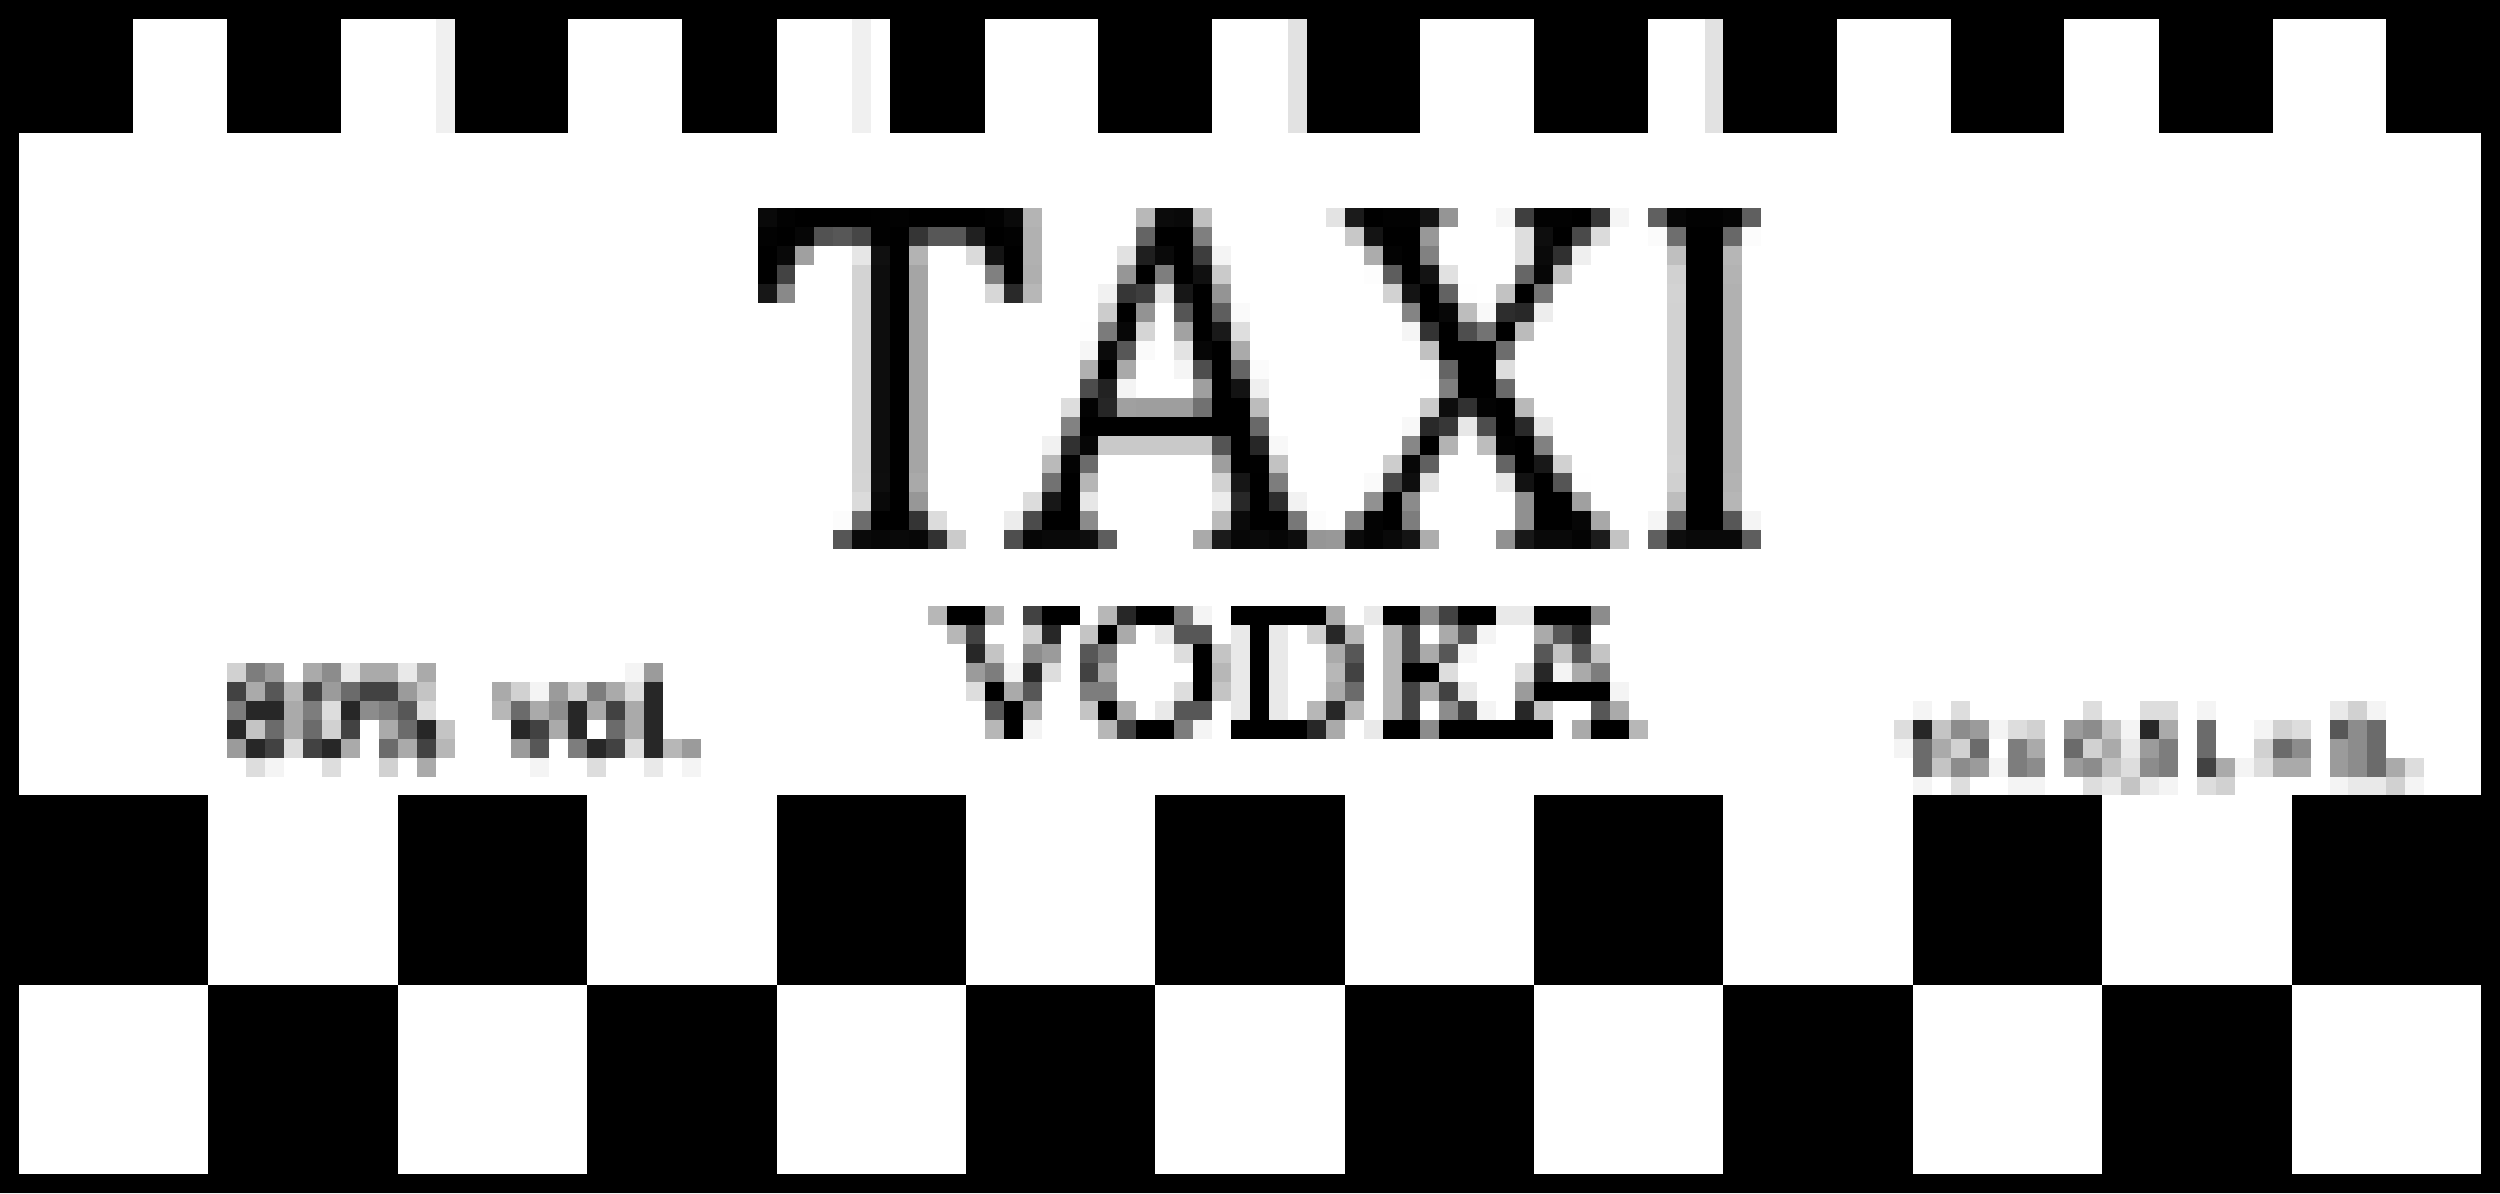
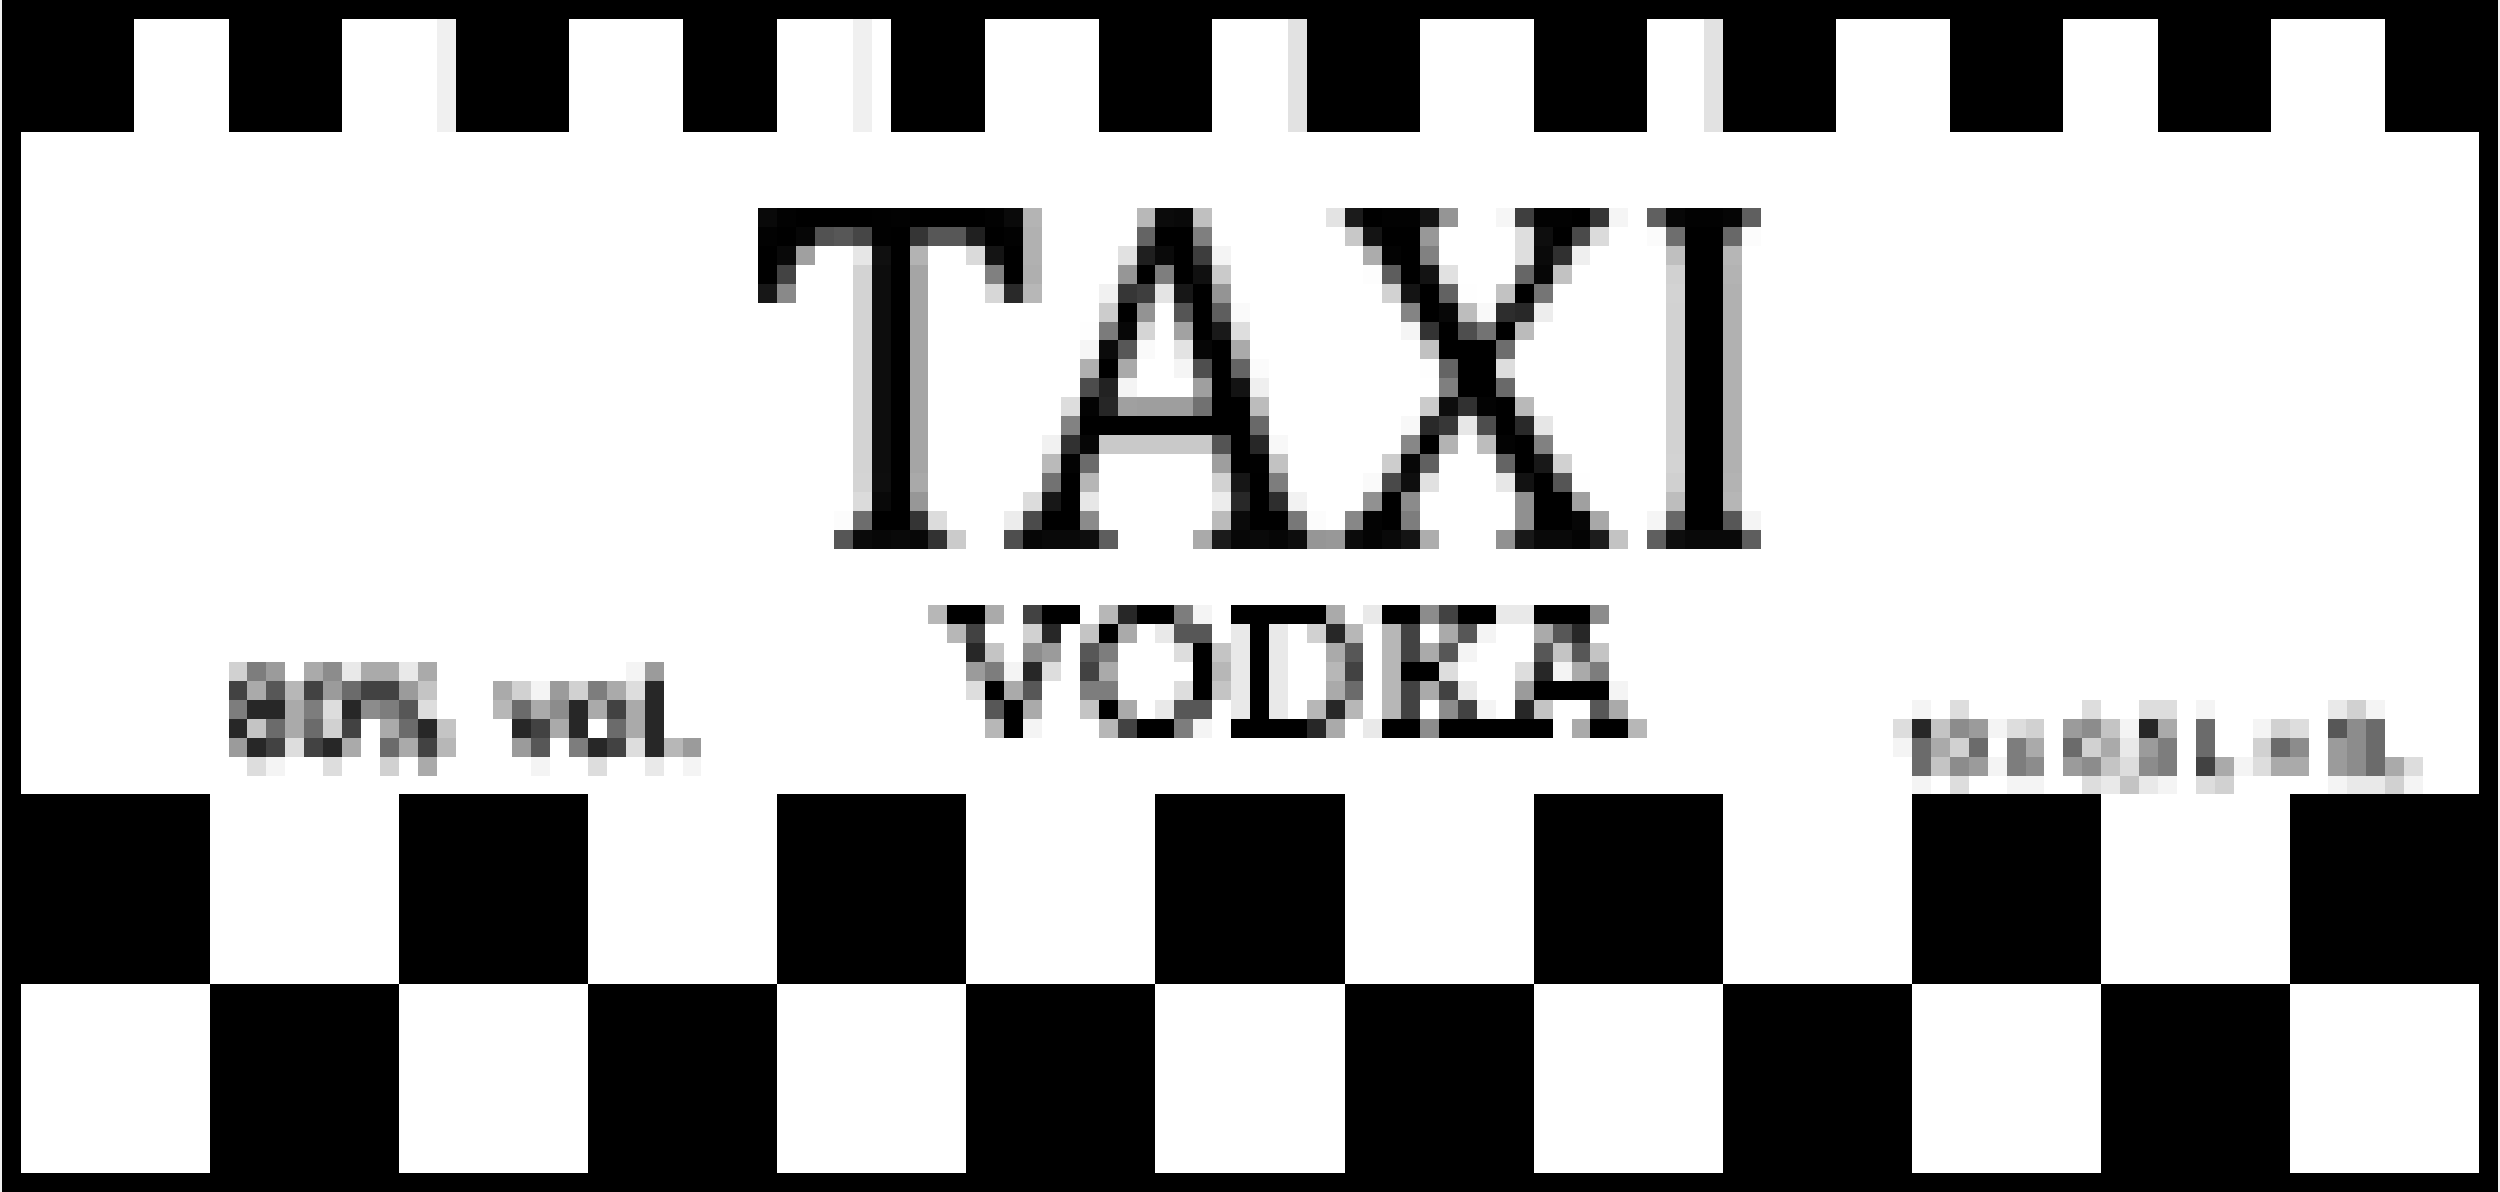
- <svg xmlns="http://www.w3.org/2000/svg" viewBox="0 -0.5 132 63" shape-rendering="crispEdges">
+ <svg xmlns="http://www.w3.org/2000/svg" viewBox="0 -0.5 132 63" width="300" height="143" shape-rendering="crispEdges">
  <path stroke="#000000" d="M0 0h132M0 1h7M12 1h6M24 1h6M36 1h5M47 1h5M58 1h6M69 1h6M81 1h6M91 1h6M103 1h6M114 1h6M126 1h6M0 2h7M12 2h6M24 2h6M36 2h5M47 2h5M58 2h6M69 2h6M81 2h6M91 2h6M103 2h6M114 2h6M126 2h6M0 3h7M12 3h6M24 3h6M36 3h5M47 3h5M58 3h6M69 3h6M81 3h6M91 3h6M103 3h6M114 3h6M126 3h6M0 4h7M12 4h6M24 4h6M36 4h5M47 4h5M58 4h6M69 4h6M81 4h6M91 4h6M103 4h6M114 4h6M126 4h6M0 5h7M12 5h6M24 5h6M36 5h5M47 5h5M58 5h6M69 5h6M81 5h6M91 5h6M103 5h6M114 5h6M126 5h6M0 6h7M12 6h6M24 6h6M36 6h5M47 6h5M58 6h6M69 6h6M81 6h6M91 6h6M103 6h6M114 6h6M126 6h6M0 7h1M131 7h1M0 8h1M131 8h1M0 9h1M131 9h1M0 10h1M131 10h1M0 11h1M42 11h4M48 11h4M72 11h1M83 11h1M131 11h1M0 12h1M41 12h1M47 12h1M52 12h1M61 12h2M73 12h2M82 12h1M89 12h2M131 12h1M0 13h1M40 13h1M47 13h1M53 13h1M62 13h1M74 13h1M89 13h2M131 13h1M0 14h1M40 14h1M47 14h1M53 14h1M60 14h1M62 14h1M74 14h1M89 14h2M131 14h1M0 15h1M47 15h1M63 15h1M75 15h1M80 15h1M89 15h2M131 15h1M0 16h1M47 16h1M59 16h1M63 16h1M75 16h1M89 16h2M131 16h1M0 17h1M47 17h1M63 17h1M76 17h1M79 17h1M89 17h2M131 17h1M0 18h1M47 18h1M64 18h1M76 18h3M89 18h2M131 18h1M0 19h1M47 19h1M58 19h1M64 19h1M77 19h2M89 19h2M131 19h1M0 20h1M47 20h1M64 20h1M77 20h2M89 20h2M131 20h1M0 21h1M47 21h1M64 21h2M79 21h1M89 21h2M131 21h1M0 22h1M47 22h1M57 22h9M79 22h1M89 22h2M131 22h1M0 23h1M47 23h1M65 23h1M75 23h1M80 23h1M89 23h2M131 23h1M0 24h1M47 24h1M65 24h1M80 24h1M89 24h2M131 24h1M0 25h1M47 25h1M56 25h1M66 25h1M81 25h1M89 25h2M131 25h1M0 26h1M47 26h1M56 26h1M66 26h1M73 26h1M81 26h2M89 26h2M131 26h1M0 27h1M46 27h2M55 27h2M66 27h2M73 27h1M81 27h2M89 27h2M131 27h1M0 28h1M131 28h1M0 29h1M131 29h1M0 30h1M131 30h1M0 31h1M131 31h1M0 32h1M50 32h2M55 32h2M60 32h2M65 32h5M73 32h2M77 32h2M81 32h3M131 32h1M0 33h1M58 33h1M66 33h1M131 33h1M0 34h1M63 34h1M66 34h1M131 34h1M0 35h1M63 35h1M66 35h1M74 35h2M131 35h1M0 36h1M52 36h1M63 36h1M66 36h1M81 36h4M131 36h1M0 37h1M53 37h1M58 37h1M66 37h1M131 37h1M0 38h1M53 38h1M60 38h2M65 38h4M73 38h2M76 38h6M84 38h2M131 38h1M0 39h1M131 39h1M0 40h1M131 40h1M0 41h1M131 41h1M0 42h11M21 42h10M41 42h10M61 42h10M81 42h10M101 42h10M121 42h11M0 43h11M21 43h10M41 43h10M61 43h10M81 43h10M101 43h10M121 43h11M0 44h11M21 44h10M41 44h10M61 44h10M81 44h10M101 44h10M121 44h11M0 45h11M21 45h10M41 45h10M61 45h10M81 45h10M101 45h10M121 45h11M0 46h11M21 46h10M41 46h10M61 46h10M81 46h10M101 46h10M121 46h11M0 47h11M21 47h10M41 47h10M61 47h10M81 47h10M101 47h10M121 47h11M0 48h11M21 48h10M41 48h10M61 48h10M81 48h10M101 48h10M121 48h11M0 49h11M21 49h10M41 49h10M61 49h10M81 49h10M101 49h10M121 49h11M0 50h11M21 50h10M41 50h10M61 50h10M81 50h10M101 50h10M121 50h11M0 51h11M21 51h10M41 51h10M61 51h10M81 51h10M101 51h10M121 51h11M0 52h1M11 52h10M31 52h10M51 52h10M71 52h10M91 52h10M111 52h10M131 52h1M0 53h1M11 53h10M31 53h10M51 53h10M71 53h10M91 53h10M111 53h10M131 53h1M0 54h1M11 54h10M31 54h10M51 54h10M71 54h10M91 54h10M111 54h10M131 54h1M0 55h1M11 55h10M31 55h10M51 55h10M71 55h10M91 55h10M111 55h10M131 55h1M0 56h1M11 56h10M31 56h10M51 56h10M71 56h10M91 56h10M111 56h10M131 56h1M0 57h1M11 57h10M31 57h10M51 57h10M71 57h10M91 57h10M111 57h10M131 57h1M0 58h1M11 58h10M31 58h10M51 58h10M71 58h10M91 58h10M111 58h10M131 58h1M0 59h1M11 59h10M31 59h10M51 59h10M71 59h10M91 59h10M111 59h10M131 59h1M0 60h1M11 60h10M31 60h10M51 60h10M71 60h10M91 60h10M111 60h10M131 60h1M0 61h1M11 61h10M31 61h10M51 61h10M71 61h10M91 61h10M111 61h10M131 61h1M0 62h132" />
  <path stroke="#ffffff" d="M7 1h5M18 1h5M30 1h6M41 1h4M46 1h1M52 1h6M64 1h4M75 1h6M87 1h3M97 1h6M109 1h5M120 1h6M7 2h5M18 2h5M30 2h6M41 2h4M46 2h1M52 2h6M64 2h4M75 2h6M87 2h3M97 2h6M109 2h5M120 2h6M7 3h5M18 3h5M30 3h6M41 3h4M46 3h1M52 3h6M64 3h4M75 3h6M87 3h3M97 3h6M109 3h5M120 3h6M7 4h5M18 4h5M30 4h6M41 4h4M46 4h1M52 4h6M64 4h4M75 4h6M87 4h3M97 4h6M109 4h5M120 4h6M7 5h5M18 5h5M30 5h6M41 5h4M46 5h1M52 5h6M64 5h4M75 5h6M87 5h3M97 5h6M109 5h5M120 5h6M7 6h5M18 6h5M30 6h6M41 6h4M46 6h1M52 6h6M64 6h4M75 6h6M87 6h3M97 6h6M109 6h5M120 6h6M1 7h130M1 8h130M1 9h130M1 10h130M1 11h39M55 11h5M64 11h6M77 11h2M86 11h1M93 11h38M1 12h39M55 12h5M64 12h7M76 12h4M85 12h2M93 12h38M1 13h39M43 13h2M49 13h2M55 13h4M65 13h7M76 13h4M84 13h4M92 13h39M1 14h39M42 14h3M49 14h3M55 14h4M65 14h7M77 14h3M83 14h5M92 14h39M1 15h39M42 15h3M49 15h3M55 15h3M65 15h8M78 15h1M82 15h6M92 15h39M1 16h44M49 16h9M61 16h1M66 16h8M82 16h6M92 16h39M1 17h44M49 17h8M61 17h1M66 17h8M81 17h7M92 17h39M1 18h44M49 18h8M61 18h1M66 18h9M80 18h8M92 18h39M1 19h44M49 19h8M60 19h2M67 19h8M80 19h8M92 19h39M1 20h44M49 20h8M60 20h3M67 20h9M80 20h8M92 20h39M1 21h44M49 21h7M67 21h8M81 21h7M92 21h39M1 22h44M49 22h7M67 22h7M82 22h6M92 22h39M1 23h44M49 23h6M68 23h6M77 23h1M82 23h6M92 23h39M1 24h44M49 24h6M58 24h6M68 24h5M76 24h3M83 24h5M92 24h39M1 25h44M49 25h6M58 25h6M68 25h4M76 25h3M84 25h4M92 25h39M1 26h44M49 26h5M58 26h6M69 26h3M75 26h5M84 26h4M92 26h39M1 27h43M50 27h3M58 27h6M70 27h1M75 27h5M85 27h2M93 27h38M1 28h43M51 28h2M59 28h4M76 28h3M86 28h1M93 28h38M1 29h130M1 30h130M1 31h130M1 32h48M53 32h1M57 32h1M64 32h1M71 32h1M85 32h46M1 33h49M52 33h2M56 33h1M60 33h1M64 33h1M68 33h1M72 33h1M75 33h1M79 33h2M84 33h47M1 34h50M53 34h1M56 34h1M59 34h3M68 34h2M72 34h1M78 34h3M85 34h46M1 35h11M15 35h1M23 35h10M35 35h16M56 35h1M59 35h4M68 35h2M72 35h1M77 35h3M85 35h46M1 36h11M23 36h3M35 36h16M55 36h2M59 36h3M68 36h2M72 36h1M78 36h2M86 36h45M1 37h11M23 37h3M35 37h17M55 37h2M60 37h1M64 37h1M68 37h1M72 37h1M75 37h1M79 37h1M82 37h2M86 37h15M102 37h1M104 37h6M111 37h2M115 37h1M117 37h6M126 37h5M1 38h11M19 38h1M24 38h3M31 38h1M35 38h17M55 38h3M64 38h1M71 38h1M82 38h1M87 38h13M108 38h1M115 38h1M117 38h2M122 38h1M126 38h5M1 39h11M19 39h1M24 39h3M29 39h1M37 39h63M105 39h1M108 39h1M115 39h1M117 39h2M122 39h1M126 39h5M1 40h12M15 40h2M18 40h2M21 40h1M23 40h5M29 40h2M32 40h2M35 40h1M37 40h64M108 40h1M115 40h1M122 40h1M128 40h3M1 41h100M102 41h1M104 41h2M108 41h2M115 41h1M118 41h5M128 41h3M11 42h10M31 42h10M51 42h10M71 42h10M91 42h10M111 42h10M11 43h10M31 43h10M51 43h10M71 43h10M91 43h10M111 43h10M11 44h10M31 44h10M51 44h10M71 44h10M91 44h10M111 44h10M11 45h10M31 45h10M51 45h10M71 45h10M91 45h10M111 45h10M11 46h10M31 46h10M51 46h10M71 46h10M91 46h10M111 46h10M11 47h10M31 47h10M51 47h10M71 47h10M91 47h10M111 47h10M11 48h10M31 48h10M51 48h10M71 48h10M91 48h10M111 48h10M11 49h10M31 49h10M51 49h10M71 49h10M91 49h10M111 49h10M11 50h10M31 50h10M51 50h10M71 50h10M91 50h10M111 50h10M11 51h10M31 51h10M51 51h10M71 51h10M91 51h10M111 51h10M1 52h10M21 52h10M41 52h10M61 52h10M81 52h10M101 52h10M121 52h10M1 53h10M21 53h10M41 53h10M61 53h10M81 53h10M101 53h10M121 53h10M1 54h10M21 54h10M41 54h10M61 54h10M81 54h10M101 54h10M121 54h10M1 55h10M21 55h10M41 55h10M61 55h10M81 55h10M101 55h10M121 55h10M1 56h10M21 56h10M41 56h10M61 56h10M81 56h10M101 56h10M121 56h10M1 57h10M21 57h10M41 57h10M61 57h10M81 57h10M101 57h10M121 57h10M1 58h10M21 58h10M41 58h10M61 58h10M81 58h10M101 58h10M121 58h10M1 59h10M21 59h10M41 59h10M61 59h10M81 59h10M101 59h10M121 59h10M1 60h10M21 60h10M41 60h10M61 60h10M81 60h10M101 60h10M121 60h10M1 61h10M21 61h10M41 61h10M61 61h10M81 61h10M101 61h10M121 61h10" />
  <path stroke="#f0f0f0" d="M23 1h1M45 1h1M23 2h1M45 2h1M23 3h1M45 3h1M23 4h1M45 4h1M23 5h1M45 5h1M23 6h1M45 6h1" />
  <path stroke="#e2e2e2" d="M68 1h1M90 1h1M68 2h1M90 2h1M68 3h1M90 3h1M68 4h1M90 4h1M68 5h1M90 5h1M68 6h1M90 6h1" />
  <path stroke="#090909" d="M40 11h1M62 11h1M41 13h1M46 26h1M47 28h1M55 28h2M66 28h1M73 28h1M81 28h2M89 28h3" />
  <path stroke="#020202" d="M41 11h1M47 11h1M52 11h1M73 11h2M81 11h2M89 11h2M40 12h1M53 12h1" />
  <path stroke="#010101" d="M46 11h1M46 12h1M66 24h1" />
  <path stroke="#0a0a0a" d="M53 11h1M61 13h1M81 13h1M65 27h1M45 28h1" />
  <path stroke="#b4b4b4" d="M54 11h1" />
  <path stroke="#b8b8b8" d="M60 11h1" />
  <path stroke="#0b0b0b" d="M61 11h1M58 18h1M71 28h1" />
  <path stroke="#c0c0c0" d="M63 11h1" />
  <path stroke="#e3e3e3" d="M70 11h1M62 18h1" />
  <path stroke="#1b1b1b" d="M71 11h1M64 28h1" />
  <path stroke="#141414" d="M75 11h1M72 12h1M52 13h1M74 15h1M74 28h1" />
  <path stroke="#959595" d="M76 11h1" />
  <path stroke="#f6f6f6" d="M79 11h1M57 18h1" />
  <path stroke="#3f3f3f" d="M80 11h1" />
  <path stroke="#363636" d="M84 11h1M59 15h1" />
  <path stroke="#f5f5f5" d="M85 11h1M74 17h1M62 19h1M87 27h1" />
  <path stroke="#606060" d="M87 11h1M75 24h1" />
  <path stroke="#070707" d="M88 11h1M76 16h1M59 17h1M74 24h1M46 28h1M48 28h1M65 28h1" />
  <path stroke="#050505" d="M91 11h1" />
  <path stroke="#5f5f5f" d="M92 11h1M87 28h1" />
  <path stroke="#060606" d="M42 12h1M81 14h1M63 18h1M57 23h1M83 27h1M54 28h1M67 28h1" />
  <path stroke="#525252" d="M43 12h1" />
  <path stroke="#575757" d="M44 12h1M49 12h2M59 18h1M91 27h1M62 33h2M77 33h1M82 33h1M57 34h1M71 34h1M76 34h1M81 34h1M83 34h1M14 36h1M54 36h1M21 37h1M52 37h1M62 37h2M84 37h1M123 38h1M28 39h1" />
  <path stroke="#464646" d="M45 12h1" />
  <path stroke="#353535" d="M48 12h1" />
  <path stroke="#202020" d="M51 12h1" />
  <path stroke="#b1b1b1" d="M54 12h1M54 13h1M91 15h1M91 16h1M91 17h1M91 18h1M91 19h1M91 20h1M91 21h1M91 22h1M91 23h1M91 24h1" />
  <path stroke="#646464" d="M60 12h1M65 19h1M76 19h1M79 24h1" />
  <path stroke="#7f7f7f" d="M63 12h1M76 20h1" />
  <path stroke="#c8c8c8" d="M71 12h1" />
  <path stroke="#989898" d="M75 12h1M70 28h1" />
  <path stroke="#dedede" d="M80 12h1M80 13h1M65 17h1" />
  <path stroke="#0e0e0e" d="M81 12h1M46 25h1M74 25h1M57 28h1M88 28h1" />
  <path stroke="#4a4a4a" d="M83 12h1" />
  <path stroke="#dbdbdb" d="M84 12h1M45 26h1" />
  <path stroke="#fbfbfb" d="M87 12h1M66 19h1" />
  <path stroke="#6e6e6e" d="M88 12h1" />
  <path stroke="#686868" d="M91 12h1" />
  <path stroke="#fcfcfc" d="M92 12h1M44 27h1M69 27h1" />
  <path stroke="#a0a0a0" d="M42 13h1M59 21h1M83 26h1" />
  <path stroke="#e6e6e6" d="M45 13h1M81 22h1" />
  <path stroke="#101010" d="M46 13h1M63 14h1" />
  <path stroke="#b3b3b3" d="M48 13h1M91 14h1M76 23h1M91 25h1" />
  <path stroke="#dadada" d="M51 13h1" />
  <path stroke="#e1e1e1" d="M59 13h1M76 14h1M75 25h1" />
  <path stroke="#1f1f1f" d="M60 13h1" />
  <path stroke="#3d3d3d" d="M63 13h1" />
  <path stroke="#f4f4f4" d="M64 13h1M59 20h1M92 27h1M63 32h1M78 33h1M77 34h1M33 35h1M53 35h1M82 35h1M28 36h1M85 36h1M78 37h1M101 37h1M116 37h1M125 37h1M54 38h1M63 38h1M105 38h1M112 38h1M119 38h1M100 39h1M14 40h1M28 40h1M36 40h1M105 40h1M118 40h1M101 41h1M106 41h2M114 41h1M123 41h1M127 41h1" />
  <path stroke="#acacac" d="M72 13h1" />
  <path stroke="#030303" d="M73 13h1M57 21h1M78 21h1M79 23h1M56 24h1M72 27h1" />
  <path stroke="#818181" d="M75 13h1M81 23h1" />
  <path stroke="#303030" d="M82 13h1" />
  <path stroke="#efefef" d="M83 13h1M66 20h1" />
  <path stroke="#bfbfbf" d="M88 13h1" />
  <path stroke="#b6b6b6" d="M91 13h1M57 25h1M91 26h1" />
  <path stroke="#434343" d="M41 14h1" />
  <path stroke="#d3d3d3" d="M45 14h1M45 15h1M88 15h1M45 16h1M45 17h1M45 18h1M45 19h1M45 20h1M45 21h1M45 22h1M45 23h1M45 24h1M88 24h1" />
  <path stroke="#0d0d0d" d="M46 14h1M46 15h1M46 16h1M46 17h1M46 18h1M46 19h1M46 20h1M46 21h1M76 21h1M46 22h1M46 23h1M46 24h1M68 28h1" />
  <path stroke="#a5a5a5" d="M48 14h1M48 15h1M48 16h1M48 17h1M48 18h1M48 19h1M48 20h1M48 21h1M48 22h1M48 23h1M48 24h1" />
  <path stroke="#808080" d="M52 14h1" />
  <path stroke="#afafaf" d="M54 14h1" />
  <path stroke="#969696" d="M59 14h1M69 28h1" />
  <path stroke="#7e7e7e" d="M61 14h1" />
  <path stroke="#cacaca" d="M64 14h1" />
  <path stroke="#fdfdfd" d="M72 14h1" />
  <path stroke="#5d5d5d" d="M73 14h1" />
  <path stroke="#131313" d="M75 14h1M65 20h1" />
  <path stroke="#666666" d="M80 14h1" />
  <path stroke="#c2c2c2" d="M82 14h1M79 15h1M67 24h1" />
  <path stroke="#d1d1d1" d="M88 14h1M82 24h1M54 33h1M69 33h1M12 35h1M27 36h1M30 36h1M124 37h1M17 38h1M107 38h1M120 38h1M103 39h1M110 39h1M119 39h1M20 40h1M117 41h1M126 41h1" />
  <path stroke="#171717" d="M40 15h1M62 15h1M55 26h1" />
  <path stroke="#898989" d="M41 15h1" />
  <path stroke="#d7d7d7" d="M52 15h1" />
  <path stroke="#292929" d="M53 15h1M75 22h1M80 22h1" />
  <path stroke="#b7b7b7" d="M54 15h1M49 32h1M58 32h1M50 33h1M71 33h1M73 33h1M73 34h1M64 35h1M70 35h1M73 35h1M15 36h1M73 36h1M26 37h1M69 37h1M71 37h1M73 37h1M52 38h1M58 38h1M86 38h1M23 39h1M35 39h1" />
  <path stroke="#f1f1f1" d="M58 15h1M55 23h1" />
  <path stroke="#3e3e3e" d="M60 15h1" />
  <path stroke="#e4e4e4" d="M61 15h1" />
  <path stroke="#949494" d="M64 15h1" />
  <path stroke="#d2d2d2" d="M73 15h1M88 16h1M88 17h1M88 18h1M88 19h1M88 20h1M88 21h1M88 22h1M88 23h1M64 25h1" />
  <path stroke="#626262" d="M76 15h1" />
  <path stroke="#fefefe" d="M77 15h1M57 17h1M75 19h1M83 25h1" />
  <path stroke="#757575" d="M81 15h1" />
  <path stroke="#cccccc" d="M58 16h1" />
  <path stroke="#939393" d="M60 16h1" />
  <path stroke="#555555" d="M62 16h1M82 25h1" />
  <path stroke="#5e5e5e" d="M64 16h1M58 28h1M92 28h1" />
  <path stroke="#fafafa" d="M65 16h1M60 18h1M72 25h1" />
  <path stroke="#848484" d="M74 16h1" />
  <path stroke="#bdbdbd" d="M77 16h1M78 23h1M88 26h1" />
  <path stroke="#f9f9f9" d="M78 16h1" />
  <path stroke="#2d2d2d" d="M79 16h1" />
  <path stroke="#282828" d="M80 16h1M65 26h1" />
  <path stroke="#ededed" d="M81 16h1" />
  <path stroke="#7b7b7b" d="M58 17h1" />
  <path stroke="#d5d5d5" d="M60 17h1" />
  <path stroke="#a2a2a2" d="M62 17h1" />
  <path stroke="#191919" d="M64 17h1" />
  <path stroke="#333333" d="M75 17h1" />
  <path stroke="#4e4e4e" d="M77 17h1M63 19h1M53 28h1" />
  <path stroke="#737373" d="M78 17h1" />
  <path stroke="#bbbbbb" d="M80 17h1M64 27h1" />
  <path stroke="#aaaaaa" d="M65 18h1M63 28h1M52 32h1M70 32h1M59 33h1M76 33h1M81 33h1M70 34h1M75 34h1M16 35h1M19 35h2M22 35h1M58 35h1M83 35h1M13 36h1M26 36h1M32 36h1M53 36h1M70 36h1M75 36h1M15 37h1M28 37h1M31 37h1M33 37h1M54 37h1M59 37h1M85 37h1M15 38h1M20 38h1M29 38h1M33 38h1M70 38h1M83 38h1M114 38h1M18 39h1M21 39h1M102 39h1M107 39h1M111 39h1M22 40h1M117 40h1M120 40h2M126 40h1" />
  <path stroke="#c1c1c1" d="M75 18h1" />
  <path stroke="#6d6d6d" d="M79 18h1M45 27h1" />
  <path stroke="#b0b0b0" d="M57 19h1" />
  <path stroke="#a9a9a9" d="M59 19h1M48 25h1" />
  <path stroke="#dddddd" d="M79 19h1M56 21h1M62 34h1M55 35h1M76 35h1M80 35h1M33 36h1M51 36h1M62 36h1M17 37h1M22 37h1M103 37h1M110 37h1M113 37h2M100 38h1M106 38h1M121 38h1M15 39h1M33 39h1M13 40h1M17 40h1M31 40h1M112 40h1M119 40h1M127 40h1M103 41h1M110 41h1M116 41h1" />
  <path stroke="#4c4c4c" d="M57 20h1" />
  <path stroke="#222222" d="M58 20h1" />
  <path stroke="#9f9f9f" d="M63 20h1" />
  <path stroke="#696969" d="M79 20h1M66 22h1" />
  <path stroke="#262626" d="M58 21h1" />
  <path stroke="#9e9e9e" d="M60 21h3M64 24h1" />
  <path stroke="#717171" d="M63 21h1" />
  <path stroke="#bcbcbc" d="M66 21h1" />
  <path stroke="#cbcbcb" d="M75 21h1M50 28h1" />
  <path stroke="#313131" d="M77 21h1M56 23h1" />
  <path stroke="#b9b9b9" d="M80 21h1" />
  <path stroke="#828282" d="M56 22h1" />
  <path stroke="#f8f8f8" d="M74 22h1M67 23h1" />
  <path stroke="#373737" d="M76 22h1" />
  <path stroke="#e7e7e7" d="M77 22h1M79 25h1M57 26h1" />
  <path stroke="#4d4d4d" d="M78 22h1" />
  <path stroke="#c9c9c9" d="M58 23h6" />
  <path stroke="#545454" d="M64 23h1" />
  <path stroke="#272727" d="M66 23h1M59 32h1M55 33h1M70 33h1M83 33h1M51 34h1M54 35h1M81 35h1M34 36h1M13 37h2M18 37h1M30 37h1M34 37h1M70 37h1M80 37h1M12 38h1M22 38h1M27 38h1M30 38h1M34 38h1M69 38h1M101 38h1M113 38h1M13 39h1M17 39h1M31 39h1M34 39h1" />
  <path stroke="#878787" d="M74 23h1M71 27h1" />
  <path stroke="#bababa" d="M55 24h1" />
  <path stroke="#6b6b6b" d="M57 24h1M18 36h1M71 36h1M27 37h1M14 38h1M16 38h1M21 38h1M32 38h1M116 38h1M125 38h1M20 39h1M101 39h1M104 39h1M109 39h1M116 39h1M120 39h1M125 39h1M101 40h1M125 40h1" />
  <path stroke="#cdcdcd" d="M73 24h1" />
  <path stroke="#181818" d="M81 24h1M80 28h1" />
  <path stroke="#d4d4d4" d="M45 25h1" />
  <path stroke="#727272" d="M55 25h1" />
  <path stroke="#161616" d="M65 25h1" />
  <path stroke="#7d7d7d" d="M67 25h1M74 27h1M62 32h1M58 34h1M13 35h1M52 35h1M84 35h1M31 36h1M57 36h2M12 37h1M16 37h1M20 37h1M62 38h1M30 39h1M106 39h1M114 39h1M106 40h1M114 40h1" />
  <path stroke="#494949" d="M73 25h1" />
  <path stroke="#121212" d="M80 25h1" />
  <path stroke="#d0d0d0" d="M88 25h1" />
  <path stroke="#979797" d="M48 26h1" />
  <path stroke="#dcdcdc" d="M54 26h1M49 27h1" />
  <path stroke="#ececec" d="M64 26h1M53 27h1" />
  <path stroke="#2e2e2e" d="M67 26h1" />
  <path stroke="#f2f2f2" d="M68 26h1" />
  <path stroke="#919191" d="M72 26h1M79 28h1" />
  <path stroke="#8b8b8b" d="M74 26h1M57 27h1" />
  <path stroke="#909090" d="M80 26h1M80 27h1" />
  <path stroke="#343434" d="M48 27h1" />
  <path stroke="#4b4b4b" d="M54 27h1" />
  <path stroke="#787878" d="M68 27h1" />
  <path stroke="#a8a8a8" d="M84 27h1" />
  <path stroke="#676767" d="M88 27h1" />
  <path stroke="#565656" d="M44 28h1" />
  <path stroke="#323232" d="M49 28h1" />
  <path stroke="#040404" d="M72 28h1M83 28h1" />
  <path stroke="#adadad" d="M75 28h1" />
  <path stroke="#1c1c1c" d="M84 28h1" />
  <path stroke="#c3c3c3" d="M85 28h1" />
  <path stroke="#424242" d="M54 32h1M76 32h1M51 33h1M74 33h1M74 34h1M57 35h1M71 35h1M12 36h1M16 36h1M19 36h2M74 36h1M76 36h1M32 37h1M74 37h1M77 37h1M18 38h1M28 38h1M59 38h1M14 39h1M16 39h1M22 39h1M32 39h1M116 40h1" />
  <path stroke="#e9e9e9" d="M72 32h1M79 32h2M61 33h1M65 33h1M67 33h1M65 34h1M67 34h1M18 35h1M21 35h1M65 35h1M67 35h1M65 36h1M67 36h1M77 36h1M61 37h1M65 37h1M67 37h1M123 37h1M72 38h1M112 39h1M34 40h1M111 41h1M113 41h1M124 41h2" />
  <path stroke="#8c8c8c" d="M75 32h1M84 32h1M54 34h1M17 35h1M19 37h1M29 37h1M76 37h1M75 38h1M103 38h1M110 38h1M124 38h1M121 39h1M124 39h1M103 40h1M107 40h1M110 40h1M113 40h1M124 40h1" />
  <path stroke="#c4c4c4" d="M57 33h1M52 34h1M64 34h1M82 34h1M84 34h1M22 36h1M64 36h1M57 37h1M81 37h1M13 38h1M23 38h1M102 38h1M111 38h1M102 40h1M111 40h1M112 41h1" />
  <path stroke="#9b9b9b" d="M55 34h1M14 35h1M34 35h1M51 35h1M17 36h1M21 36h1M29 36h1M80 36h1M104 38h1M109 38h1M12 39h1M27 39h1M36 39h1M113 39h1M123 39h1M104 40h1M109 40h1M123 40h1" />
</svg>
